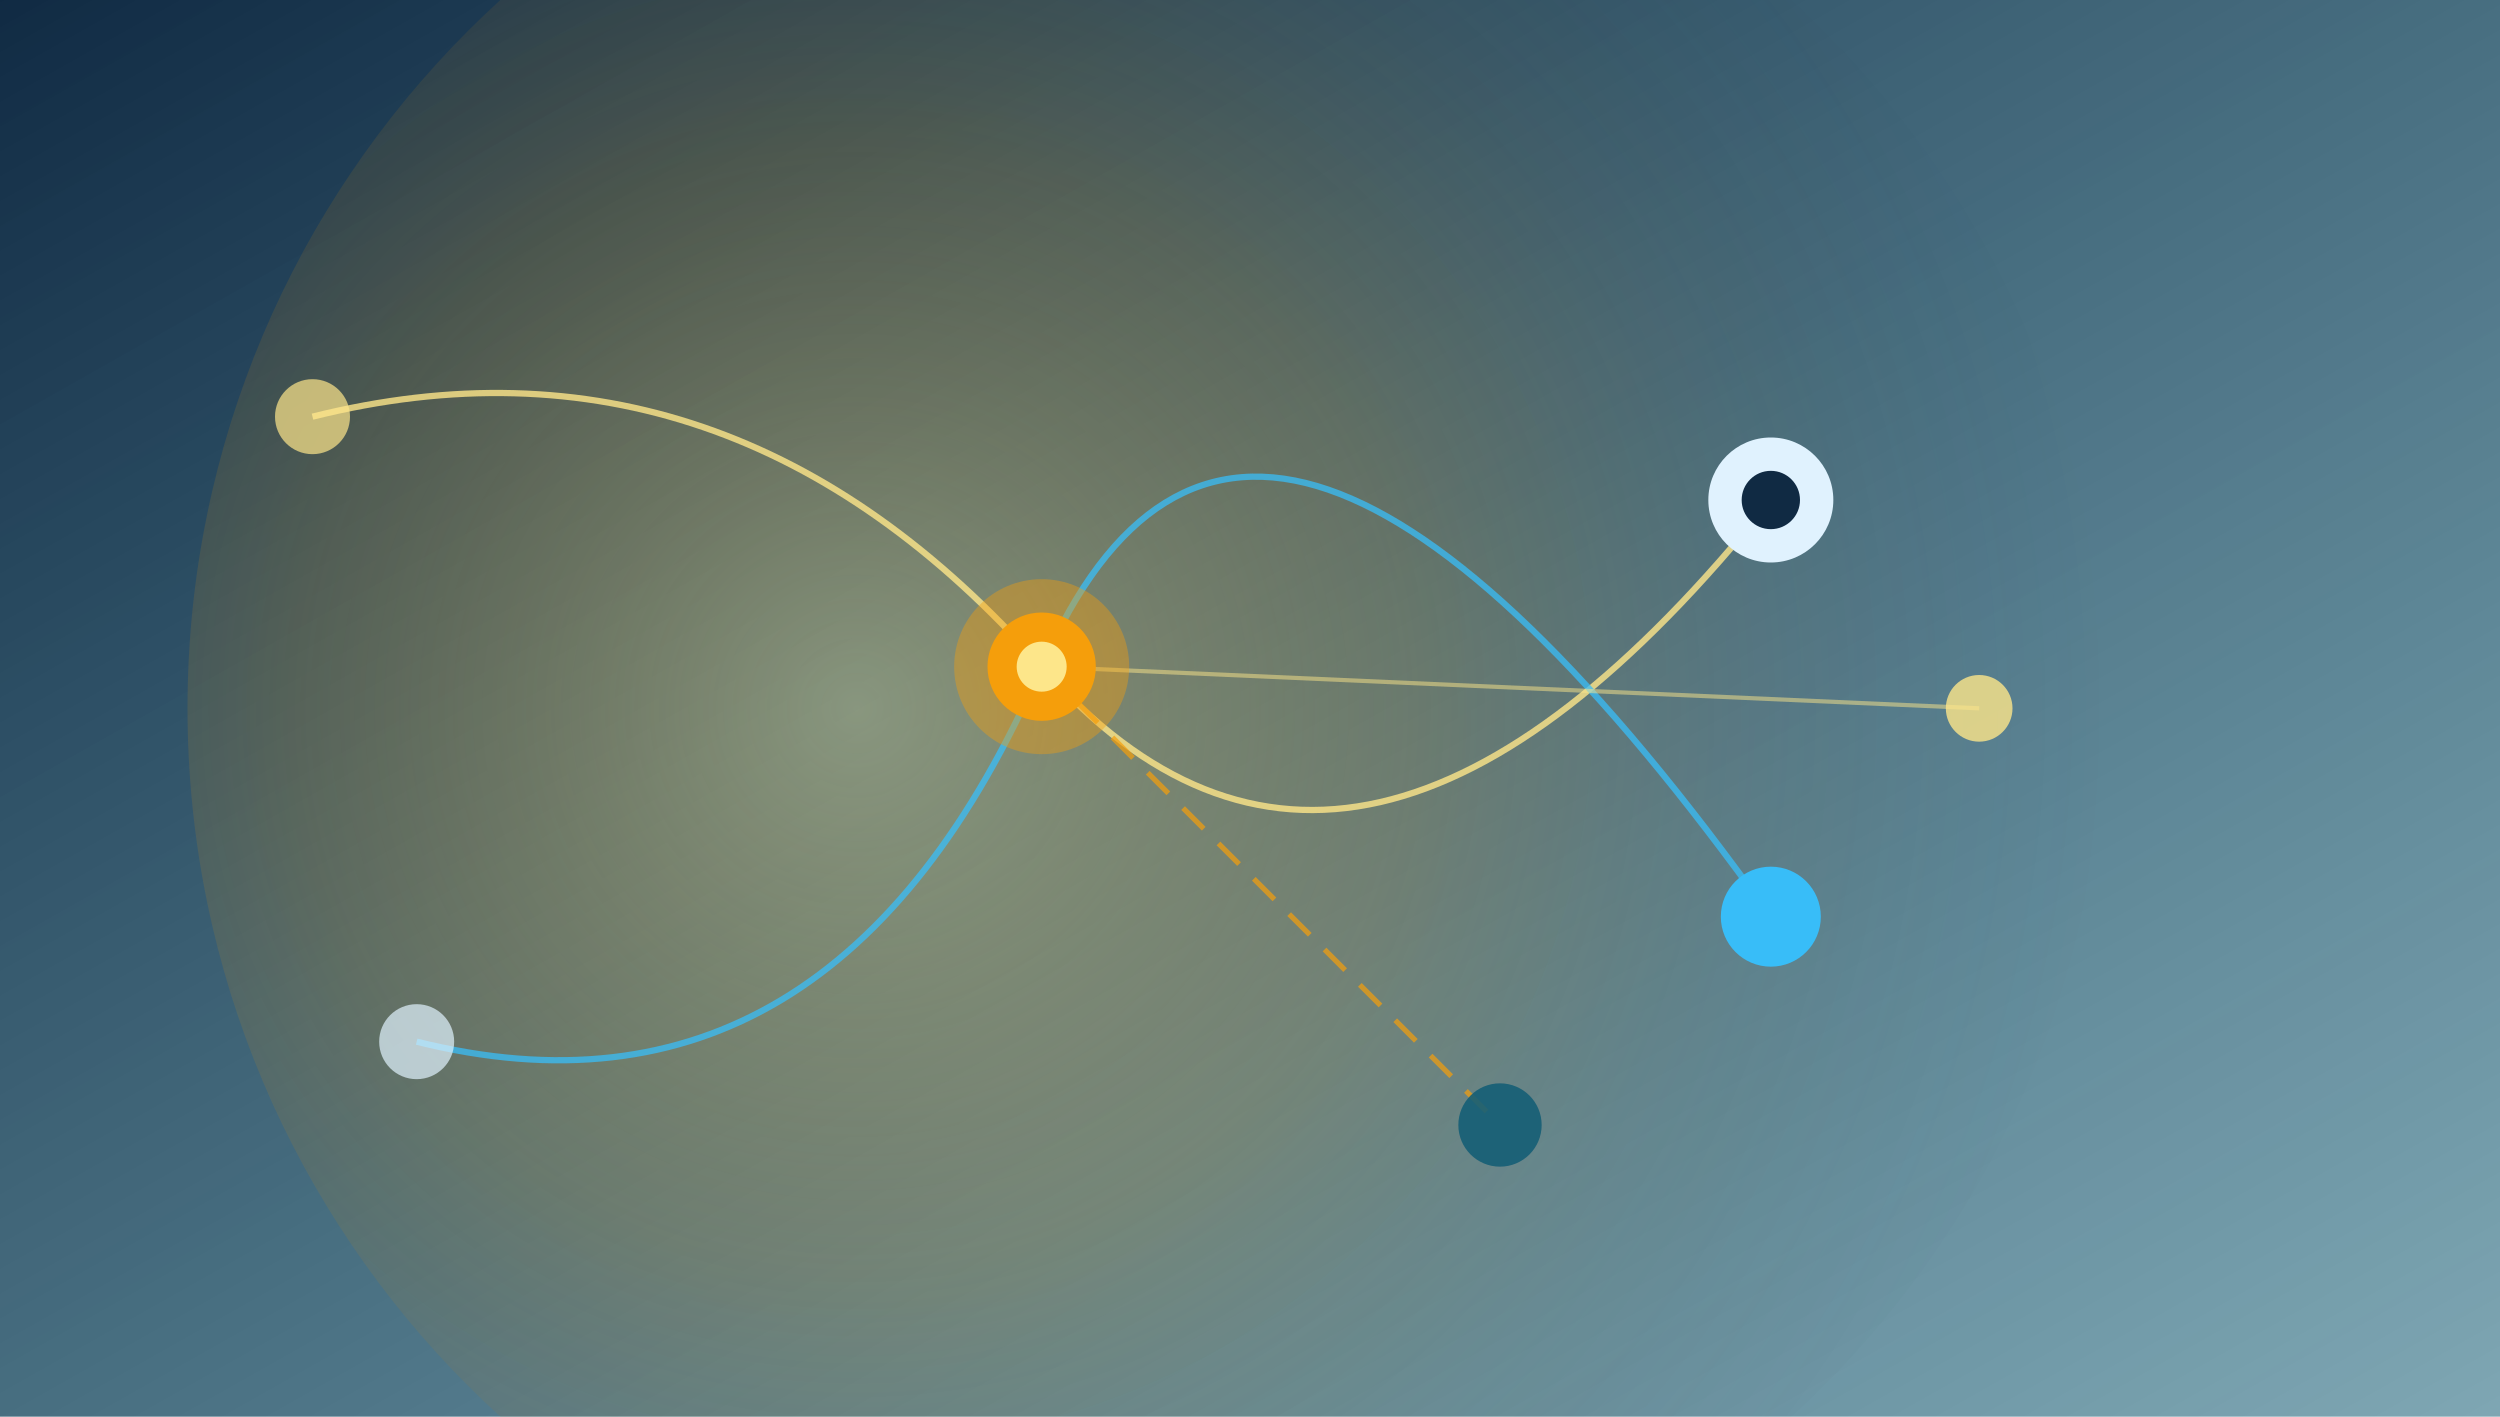
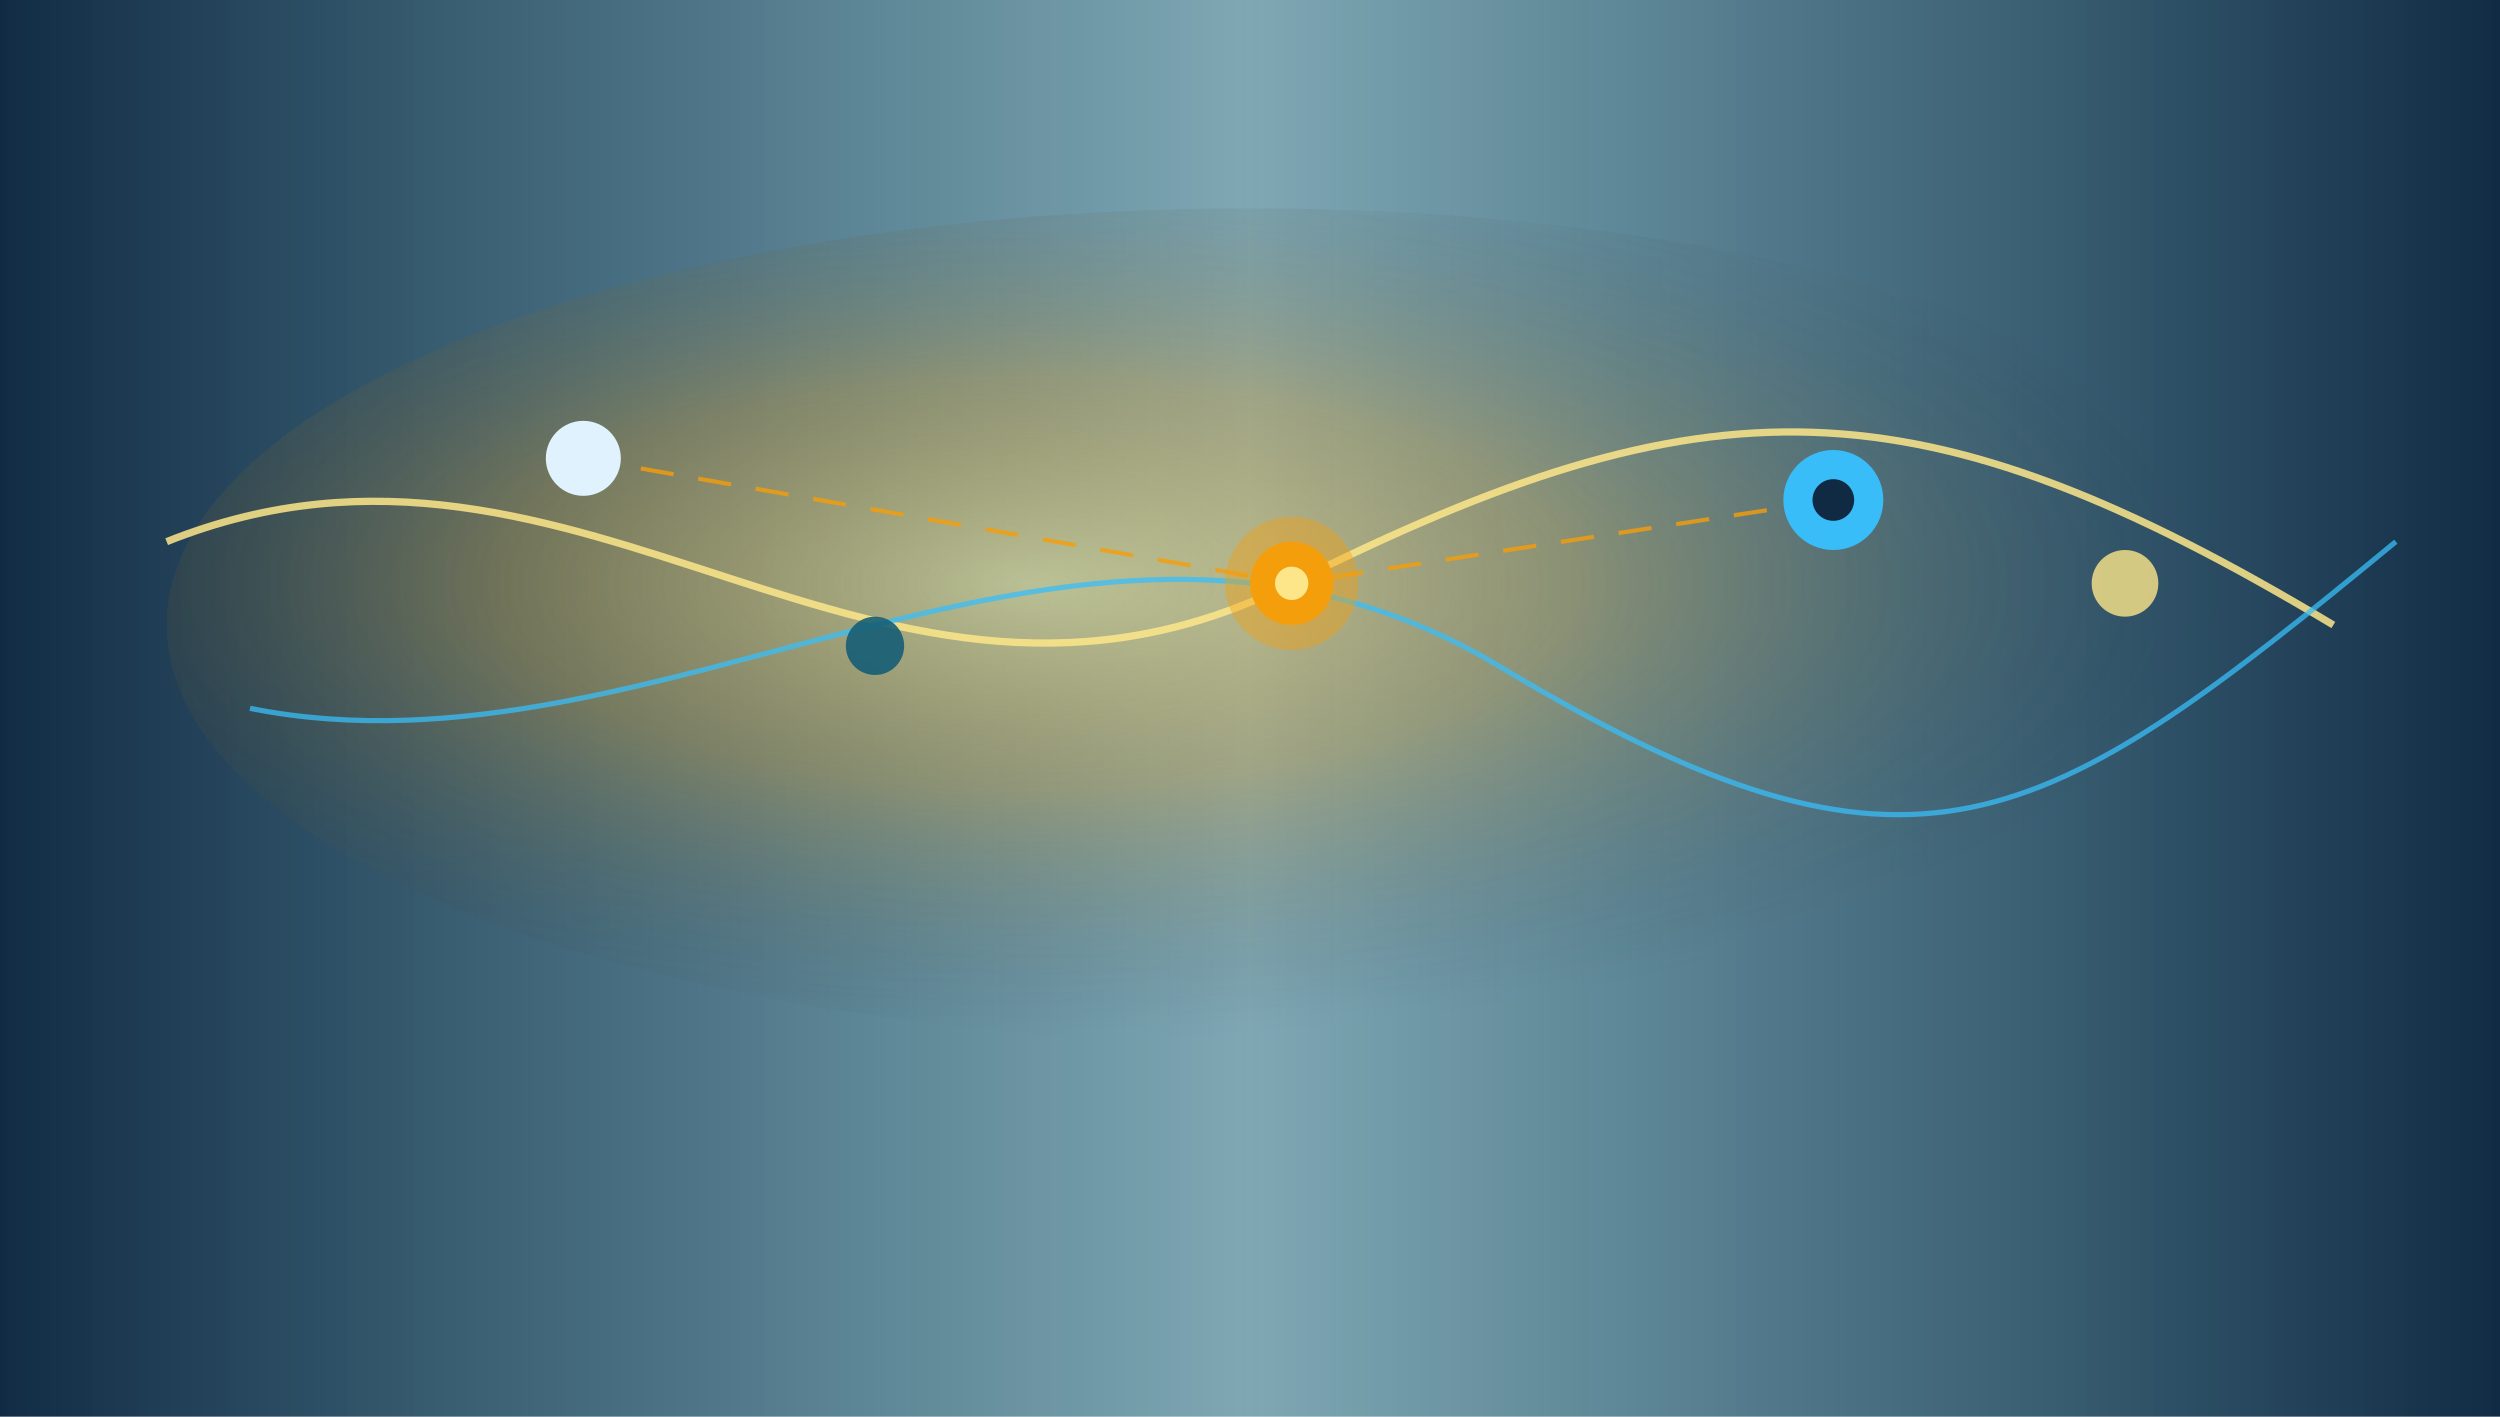
<svg xmlns="http://www.w3.org/2000/svg" viewBox="0 0 1200 680" preserveAspectRatio="xMidYMid slice" width="100%" height="100%">
  <defs>
-     <linearGradient id="grad_event_3" x1="0%" y1="0%" x2="100%" y2="100%">
+     <linearGradient id="grad_event_3" x1="0%" y1="0%" x2="100%" y2="0%">
      <stop offset="0%" stop-color="#102A43" />
-       <stop offset="100%" stop-color="#155E75" stop-opacity="0.55" />
+       <stop offset="50%" stop-color="#155E75" stop-opacity="0.55" />
+       <stop offset="100%" stop-color="#102A43" />
    </linearGradient>
-     <radialGradient id="glow_event_3" cx="35%" cy="50%" r="65%">
-       <stop offset="0%" stop-color="#FDE68A" stop-opacity="0.85" />
-       <stop offset="45%" stop-color="#F59E0B" stop-opacity="0.4" />
+     <radialGradient id="glow_event_3" cx="40%" cy="45%" r="55%">
+       <stop offset="0%" stop-color="#FDE68A" stop-opacity="0.9" />
+       <stop offset="45%" stop-color="#F59E0B" stop-opacity="0.45" />
      <stop offset="100%" stop-color="#102A43" stop-opacity="0" />
    </radialGradient>
  </defs>
  <rect width="1200" height="680" fill="url(#grad_event_3)" />
-   <circle cx="550" cy="340" r="460" fill="url(#glow_event_3)" opacity="0.45" />
-   <path d="M 150 200 Q 350 150 500 320 T 850 240" fill="none" stroke="#FDE68A" stroke-width="3" stroke-opacity="0.8" />
-   <path d="M 200 500 Q 400 550 500 320 T 850 440" fill="none" stroke="#38BDF8" stroke-width="3" stroke-opacity="0.75" />
-   <path d="M 500 320 L 720 540" fill="none" stroke="#F59E0B" stroke-width="2.5" stroke-opacity="0.7" stroke-dasharray="14 10" />
-   <path d="M 500 320 L 950 340" fill="none" stroke="#FDE68A" stroke-width="2" stroke-opacity="0.5" />
-   <circle cx="500" cy="320" r="42" fill="#F59E0B" opacity="0.4" />
-   <circle cx="500" cy="320" r="26" fill="#F59E0B" />
-   <circle cx="500" cy="320" r="12" fill="#FDE68A" />
-   <circle cx="850" cy="240" r="30" fill="#E0F2FE" />
-   <circle cx="850" cy="240" r="14" fill="#102A43" />
-   <circle cx="850" cy="440" r="24" fill="#38BDF8" />
-   <circle cx="720" cy="540" r="20" fill="#155E75" opacity="0.9" />
-   <circle cx="950" cy="340" r="16" fill="#FDE68A" opacity="0.8" />
-   <circle cx="150" cy="200" r="18" fill="#FDE68A" opacity="0.7" />
-   <circle cx="200" cy="500" r="18" fill="#E0F2FE" opacity="0.7" />
+   <ellipse cx="600" cy="300" rx="520" ry="200" fill="url(#glow_event_3)" opacity="0.6" />
+   <path d="M 80 260 C 280 180 420 380 620 280 S 920 180 1120 300" fill="none" stroke="#FDE68A" stroke-width="3.5" stroke-opacity="0.85" />
+   <path d="M 120 340 C 320 380 520 200 720 320 S 980 400 1150 260" fill="none" stroke="#38BDF8" stroke-width="2.5" stroke-opacity="0.75" />
+   <path d="M 280 220 L 620 280 L 880 240" fill="none" stroke="#F59E0B" stroke-width="2" stroke-dasharray="16 12" stroke-opacity="0.8" />
+   <circle cx="280" cy="220" r="18" fill="#E0F2FE" />
+   <circle cx="620" cy="280" r="32" fill="#F59E0B" opacity="0.4" />
+   <circle cx="620" cy="280" r="20" fill="#F59E0B" />
+   <circle cx="620" cy="280" r="8" fill="#FDE68A" />
+   <circle cx="880" cy="240" r="24" fill="#38BDF8" />
+   <circle cx="880" cy="240" r="10" fill="#102A43" />
+   <circle cx="420" cy="310" r="14" fill="#155E75" opacity="0.9" />
+   <circle cx="1020" cy="280" r="16" fill="#FDE68A" opacity="0.8" />
</svg>
